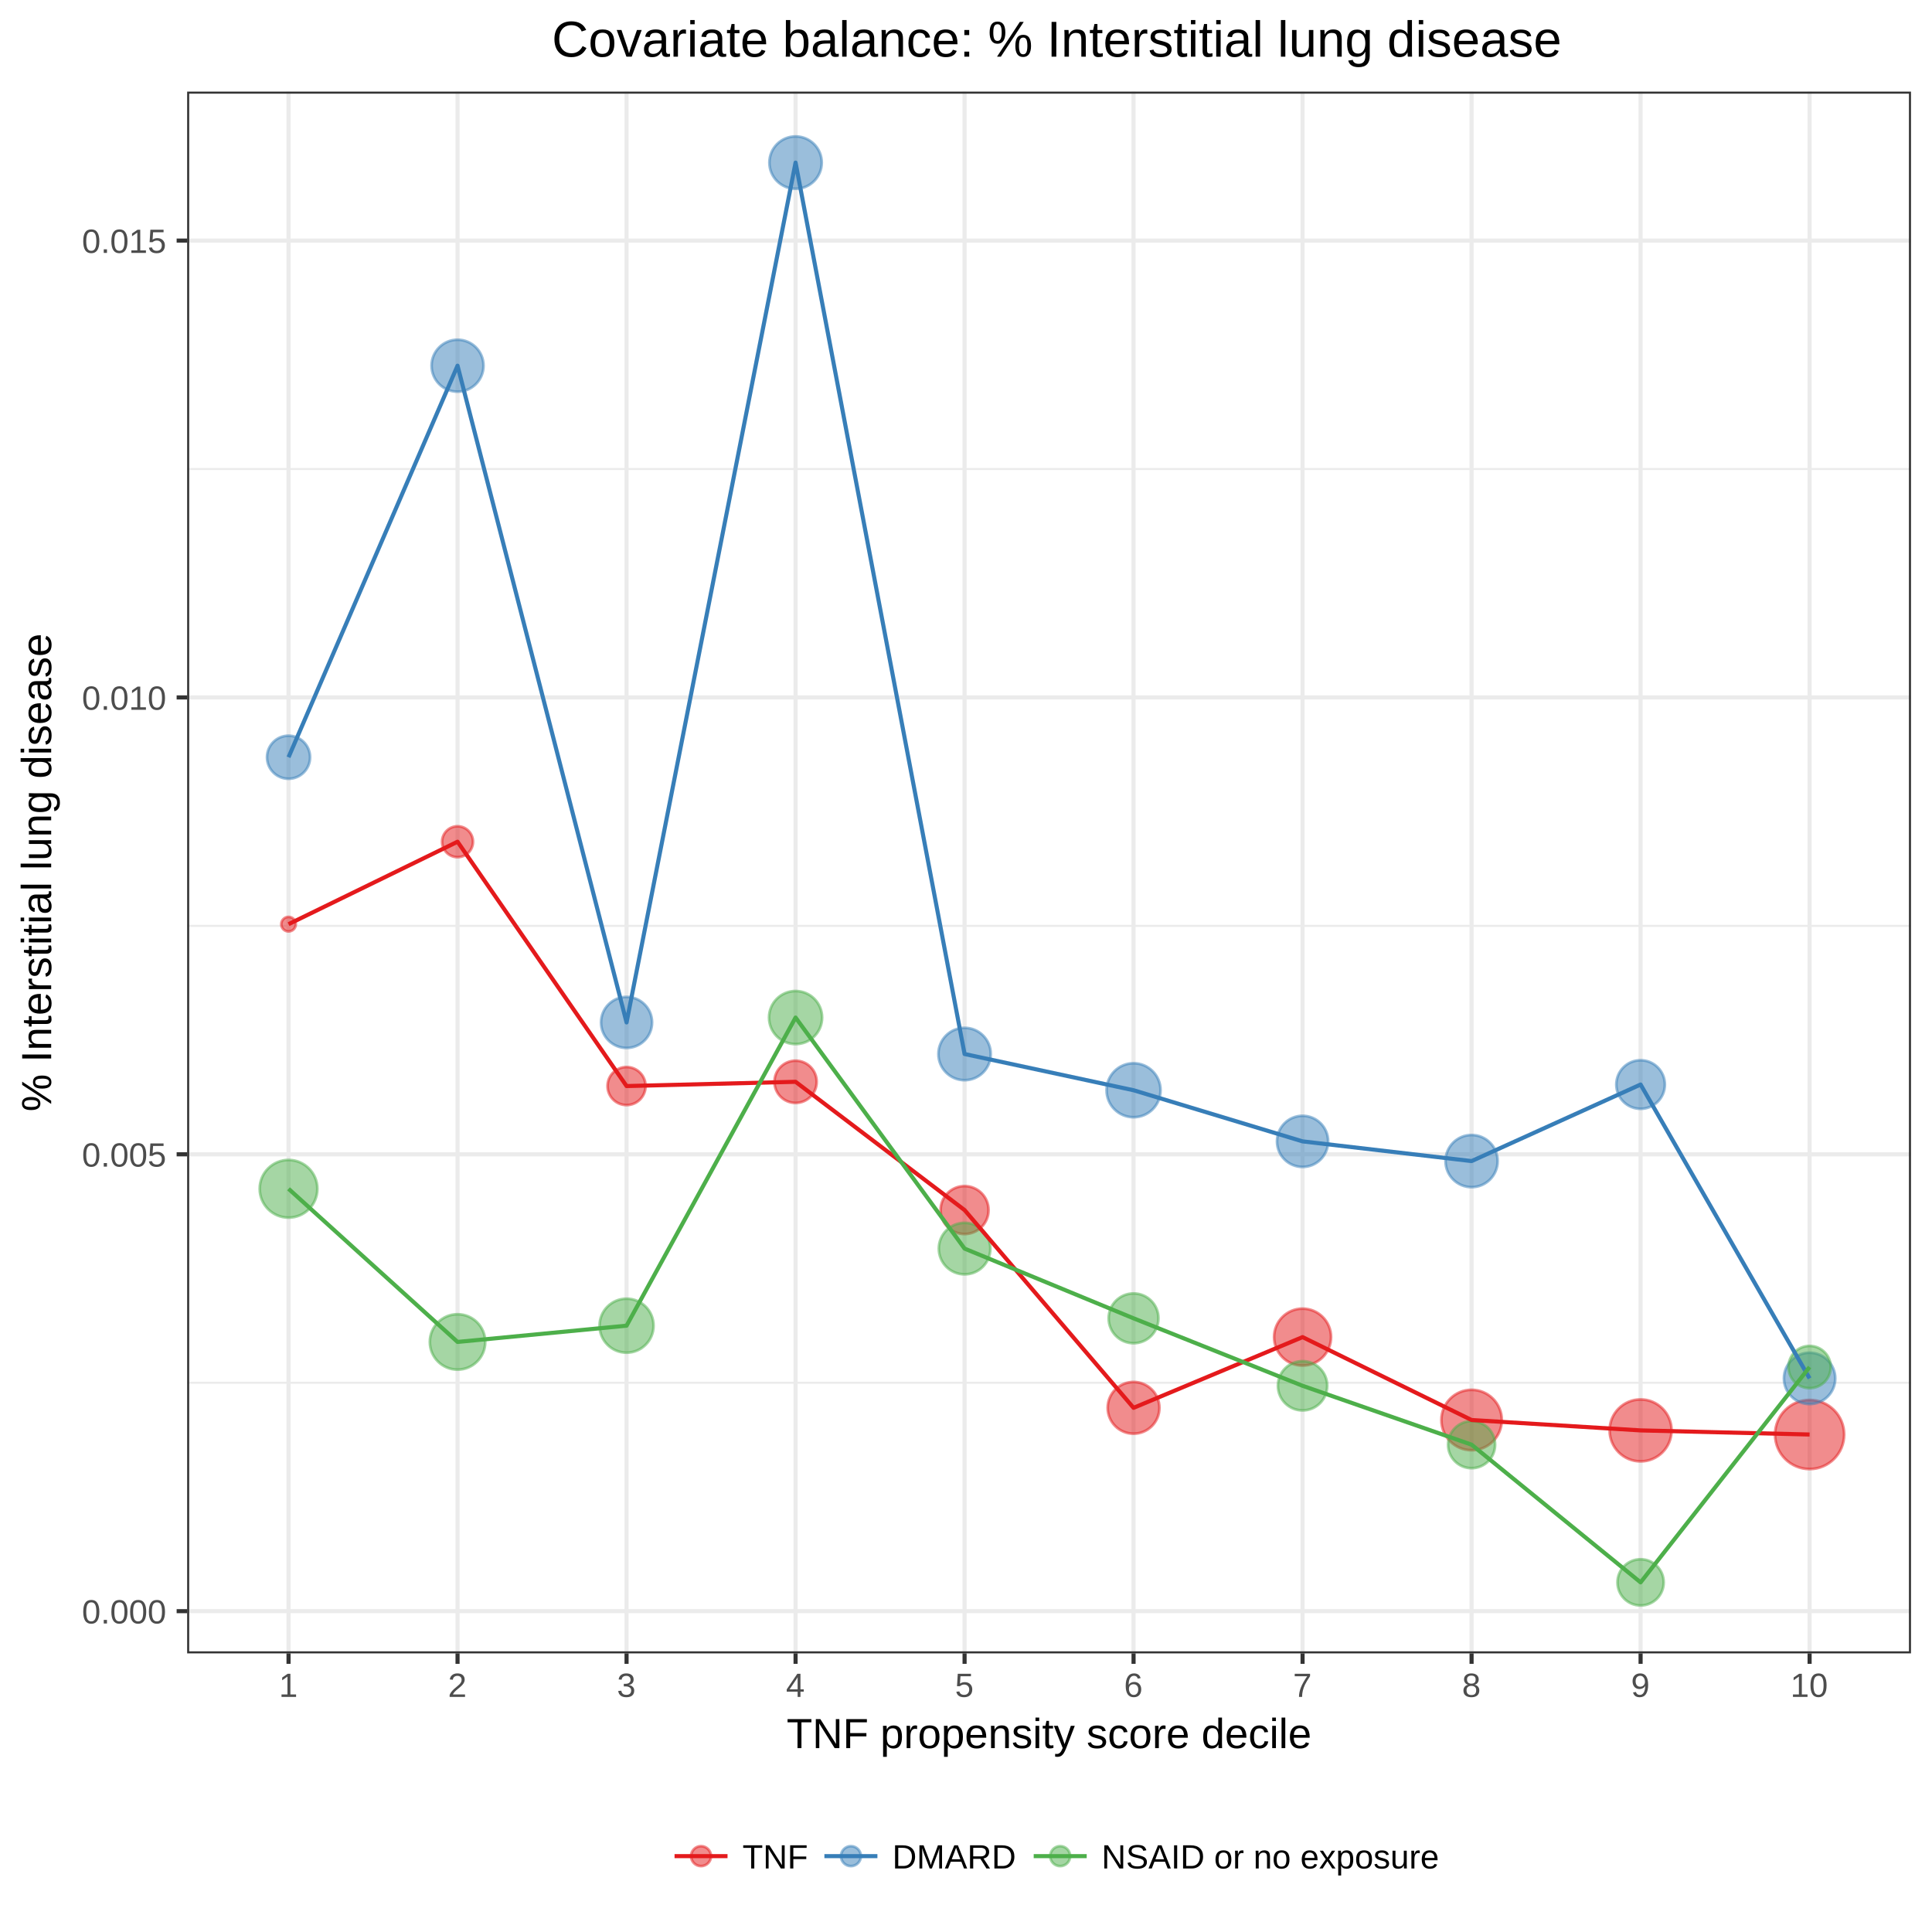
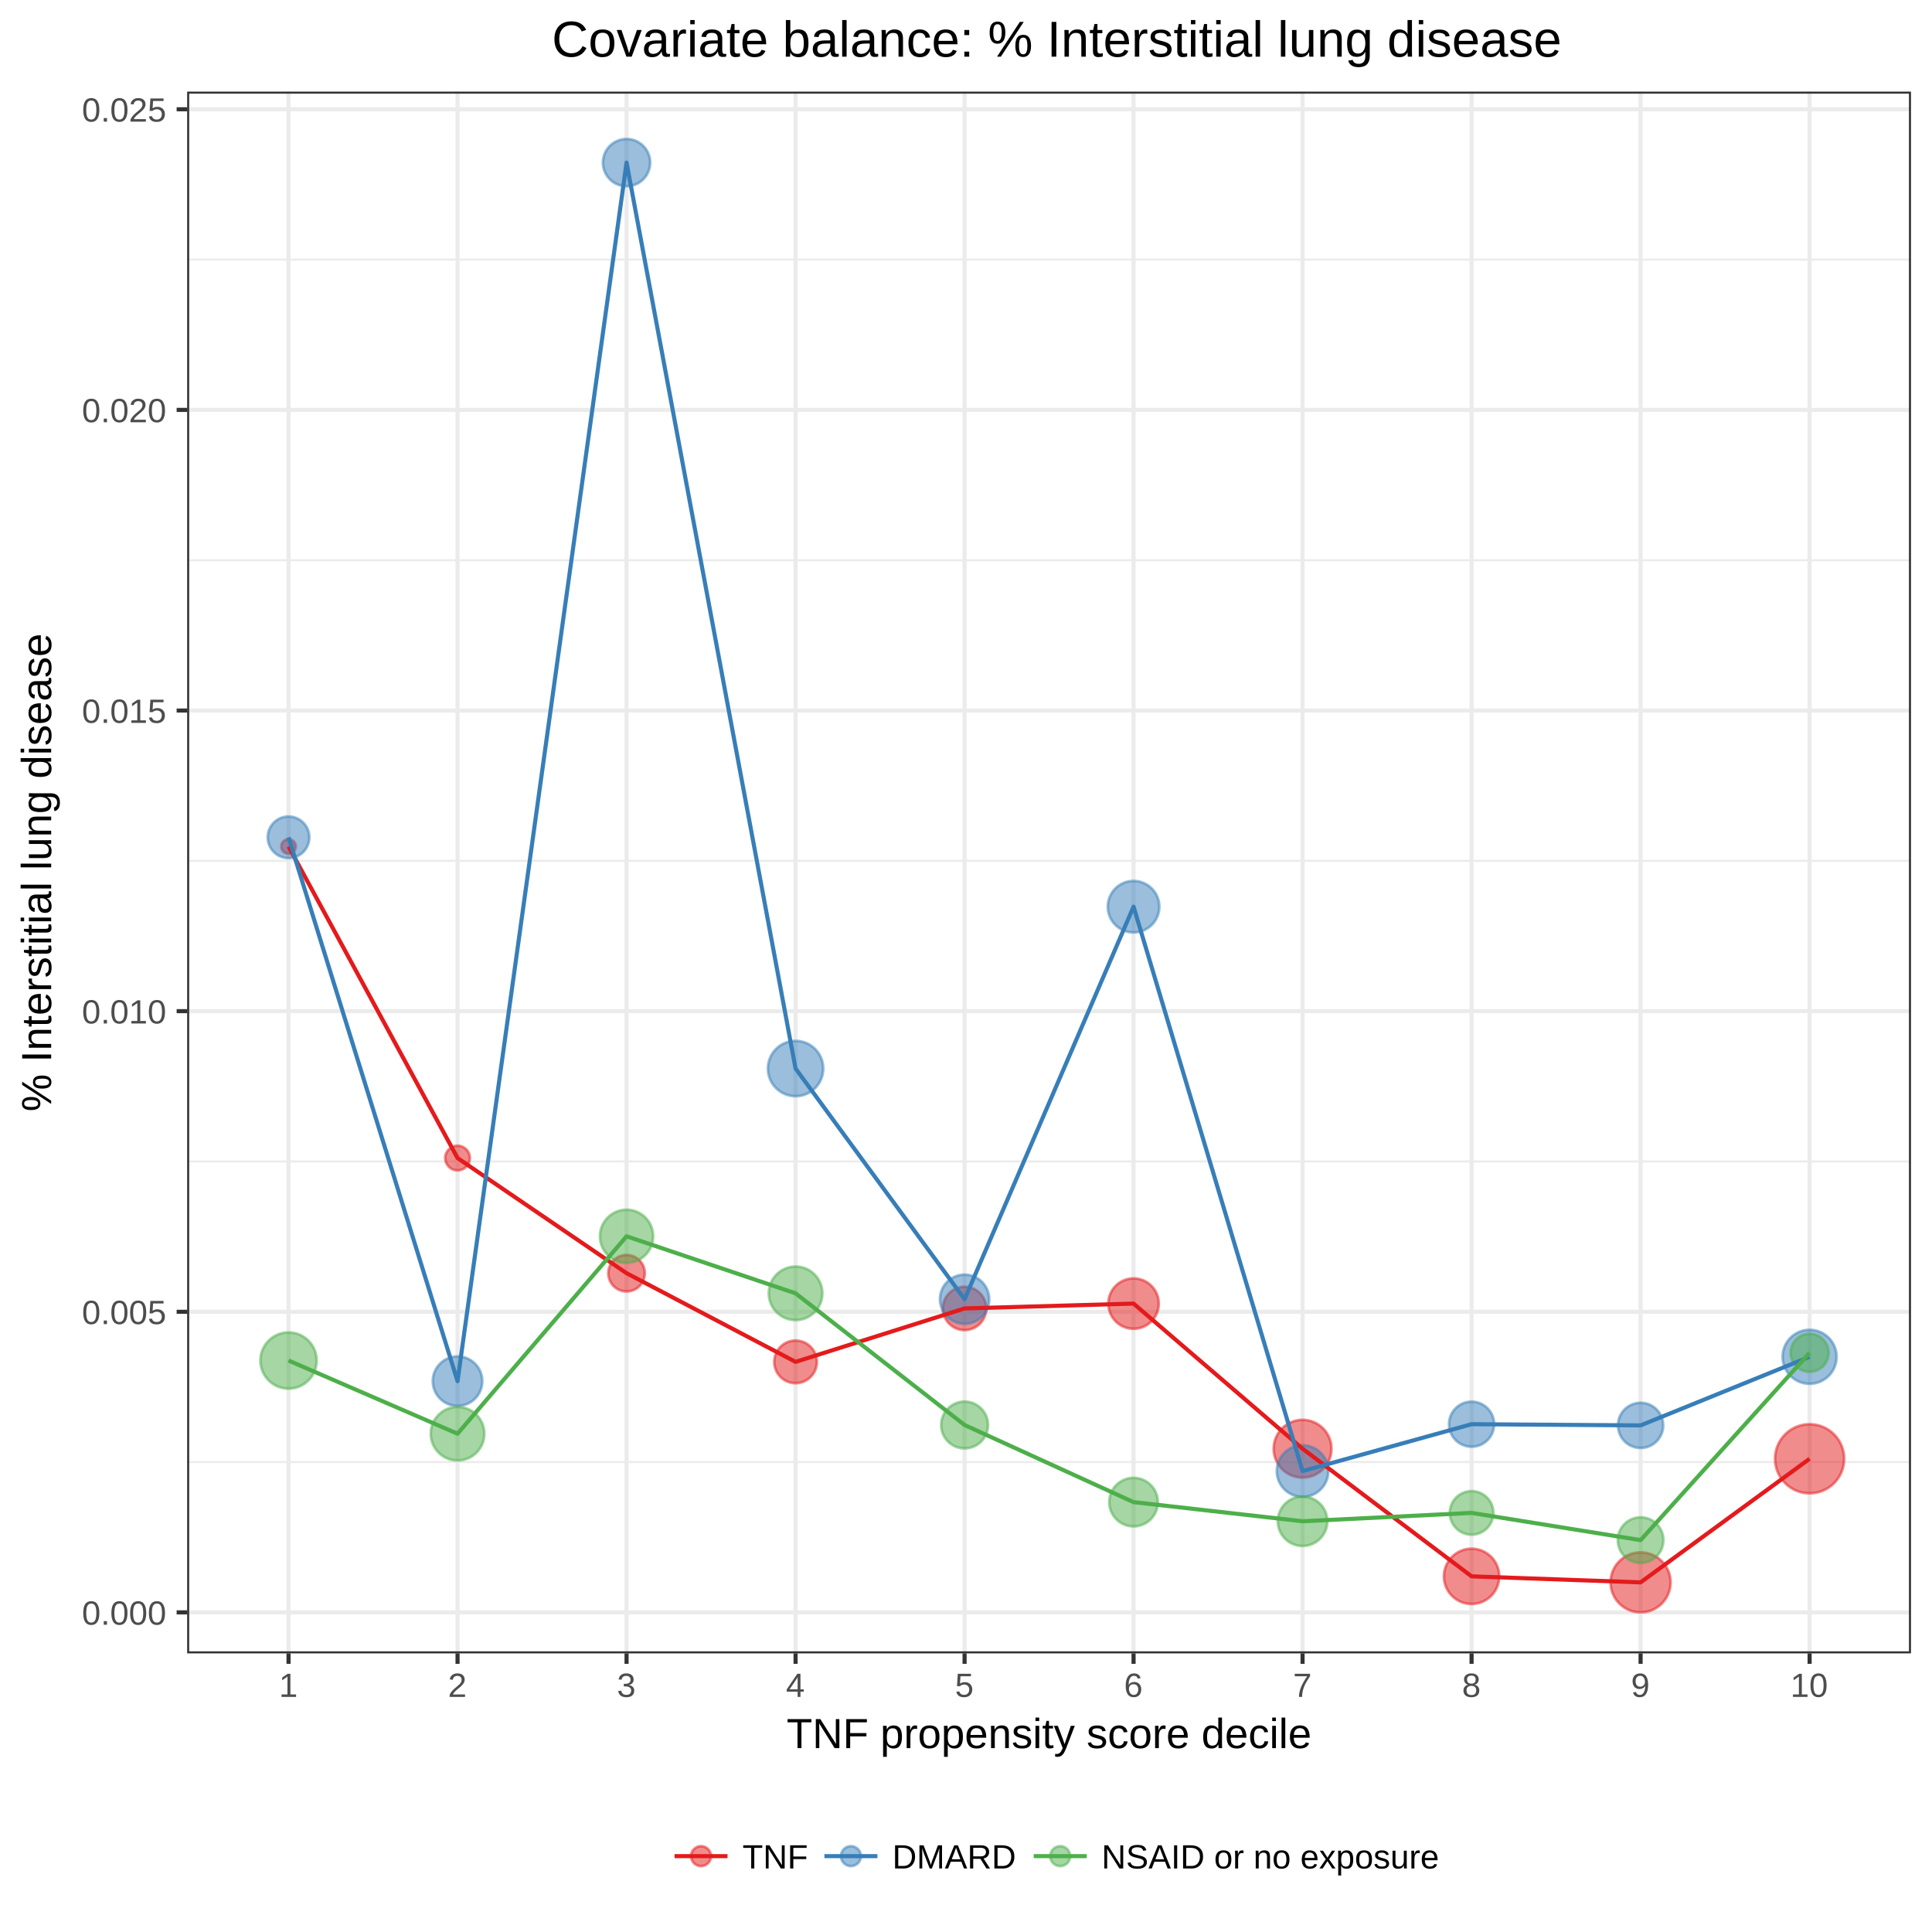
<svg xmlns="http://www.w3.org/2000/svg" viewBox="0 0 504.00 504.00">
  <defs>
    <style type="text/css">
    line, polyline, path, rect, circle {
      fill: none;
      stroke: #000000;
      stroke-linecap: round;
      stroke-linejoin: round;
      stroke-miterlimit: 10.00;
    }
  </style>
  </defs>
  <rect width="100%" height="100%" style="stroke: none; fill: #FFFFFF;" />
  <rect x="0.00" y="-0.00" width="504.00" height="504.00" style="stroke-width: 1.07; stroke: #FFFFFF; fill: #FFFFFF;" />
  <defs>
    <clipPath id="cpNDguODE4Nnw0OTguNTIxfDQzMS4zMDl8MjMuODk4NQ==">
      <rect x="48.82" y="23.90" width="449.70" height="407.41" />
    </clipPath>
  </defs>
  <rect x="48.82" y="23.90" width="449.70" height="407.41" style="stroke-width: 1.07; stroke: none; fill: #FFFFFF;" clip-path="url(#cpNDguODE4Nnw0OTguNTIxfDQzMS4zMDl8MjMuODk4NQ==)" />
-   <polyline points="48.82,360.71 498.52,360.71 " style="stroke-width: 0.53; stroke: #EBEBEB; stroke-linecap: butt;" clip-path="url(#cpNDguODE4Nnw0OTguNTIxfDQzMS4zMDl8MjMuODk4NQ==)" />
-   <polyline points="48.82,241.53 498.52,241.53 " style="stroke-width: 0.53; stroke: #EBEBEB; stroke-linecap: butt;" clip-path="url(#cpNDguODE4Nnw0OTguNTIxfDQzMS4zMDl8MjMuODk4NQ==)" />
-   <polyline points="48.82,122.35 498.52,122.35 " style="stroke-width: 0.53; stroke: #EBEBEB; stroke-linecap: butt;" clip-path="url(#cpNDguODE4Nnw0OTguNTIxfDQzMS4zMDl8MjMuODk4NQ==)" />
-   <polyline points="48.82,420.30 498.52,420.30 " style="stroke-width: 1.07; stroke: #EBEBEB; stroke-linecap: butt;" clip-path="url(#cpNDguODE4Nnw0OTguNTIxfDQzMS4zMDl8MjMuODk4NQ==)" />
-   <polyline points="48.82,301.12 498.52,301.12 " style="stroke-width: 1.07; stroke: #EBEBEB; stroke-linecap: butt;" clip-path="url(#cpNDguODE4Nnw0OTguNTIxfDQzMS4zMDl8MjMuODk4NQ==)" />
-   <polyline points="48.82,181.94 498.52,181.94 " style="stroke-width: 1.07; stroke: #EBEBEB; stroke-linecap: butt;" clip-path="url(#cpNDguODE4Nnw0OTguNTIxfDQzMS4zMDl8MjMuODk4NQ==)" />
-   <polyline points="48.82,62.76 498.52,62.76 " style="stroke-width: 1.07; stroke: #EBEBEB; stroke-linecap: butt;" clip-path="url(#cpNDguODE4Nnw0OTguNTIxfDQzMS4zMDl8MjMuODk4NQ==)" />
+   <polyline points="48.82,381.41 498.52,381.41 " style="stroke-width: 0.53; stroke: #EBEBEB; stroke-linecap: butt;" clip-path="url(#cpNDguODE4Nnw0OTguNTIxfDQzMS4zMDl8MjMuODk4NQ==)" />
+   <polyline points="48.82,302.99 498.52,302.99 " style="stroke-width: 0.53; stroke: #EBEBEB; stroke-linecap: butt;" clip-path="url(#cpNDguODE4Nnw0OTguNTIxfDQzMS4zMDl8MjMuODk4NQ==)" />
+   <polyline points="48.82,224.57 498.52,224.57 " style="stroke-width: 0.53; stroke: #EBEBEB; stroke-linecap: butt;" clip-path="url(#cpNDguODE4Nnw0OTguNTIxfDQzMS4zMDl8MjMuODk4NQ==)" />
+   <polyline points="48.82,146.15 498.52,146.15 " style="stroke-width: 0.53; stroke: #EBEBEB; stroke-linecap: butt;" clip-path="url(#cpNDguODE4Nnw0OTguNTIxfDQzMS4zMDl8MjMuODk4NQ==)" />
+   <polyline points="48.82,67.72 498.52,67.72 " style="stroke-width: 0.53; stroke: #EBEBEB; stroke-linecap: butt;" clip-path="url(#cpNDguODE4Nnw0OTguNTIxfDQzMS4zMDl8MjMuODk4NQ==)" />
+   <polyline points="48.82,420.62 498.52,420.62 " style="stroke-width: 1.07; stroke: #EBEBEB; stroke-linecap: butt;" clip-path="url(#cpNDguODE4Nnw0OTguNTIxfDQzMS4zMDl8MjMuODk4NQ==)" />
+   <polyline points="48.82,342.20 498.52,342.20 " style="stroke-width: 1.07; stroke: #EBEBEB; stroke-linecap: butt;" clip-path="url(#cpNDguODE4Nnw0OTguNTIxfDQzMS4zMDl8MjMuODk4NQ==)" />
+   <polyline points="48.82,263.78 498.52,263.78 " style="stroke-width: 1.07; stroke: #EBEBEB; stroke-linecap: butt;" clip-path="url(#cpNDguODE4Nnw0OTguNTIxfDQzMS4zMDl8MjMuODk4NQ==)" />
+   <polyline points="48.82,185.36 498.52,185.36 " style="stroke-width: 1.07; stroke: #EBEBEB; stroke-linecap: butt;" clip-path="url(#cpNDguODE4Nnw0OTguNTIxfDQzMS4zMDl8MjMuODk4NQ==)" />
+   <polyline points="48.82,106.93 498.52,106.93 " style="stroke-width: 1.07; stroke: #EBEBEB; stroke-linecap: butt;" clip-path="url(#cpNDguODE4Nnw0OTguNTIxfDQzMS4zMDl8MjMuODk4NQ==)" />
+   <polyline points="48.82,28.51 498.52,28.51 " style="stroke-width: 1.07; stroke: #EBEBEB; stroke-linecap: butt;" clip-path="url(#cpNDguODE4Nnw0OTguNTIxfDQzMS4zMDl8MjMuODk4NQ==)" />
  <polyline points="75.27,431.31 75.27,23.90 " style="stroke-width: 1.07; stroke: #EBEBEB; stroke-linecap: butt;" clip-path="url(#cpNDguODE4Nnw0OTguNTIxfDQzMS4zMDl8MjMuODk4NQ==)" />
  <polyline points="119.36,431.31 119.36,23.90 " style="stroke-width: 1.07; stroke: #EBEBEB; stroke-linecap: butt;" clip-path="url(#cpNDguODE4Nnw0OTguNTIxfDQzMS4zMDl8MjMuODk4NQ==)" />
  <polyline points="163.45,431.31 163.45,23.90 " style="stroke-width: 1.07; stroke: #EBEBEB; stroke-linecap: butt;" clip-path="url(#cpNDguODE4Nnw0OTguNTIxfDQzMS4zMDl8MjMuODk4NQ==)" />
  <polyline points="207.54,431.31 207.54,23.90 " style="stroke-width: 1.07; stroke: #EBEBEB; stroke-linecap: butt;" clip-path="url(#cpNDguODE4Nnw0OTguNTIxfDQzMS4zMDl8MjMuODk4NQ==)" />
  <polyline points="251.63,431.31 251.63,23.90 " style="stroke-width: 1.07; stroke: #EBEBEB; stroke-linecap: butt;" clip-path="url(#cpNDguODE4Nnw0OTguNTIxfDQzMS4zMDl8MjMuODk4NQ==)" />
  <polyline points="295.71,431.31 295.71,23.90 " style="stroke-width: 1.07; stroke: #EBEBEB; stroke-linecap: butt;" clip-path="url(#cpNDguODE4Nnw0OTguNTIxfDQzMS4zMDl8MjMuODk4NQ==)" />
  <polyline points="339.80,431.31 339.80,23.90 " style="stroke-width: 1.07; stroke: #EBEBEB; stroke-linecap: butt;" clip-path="url(#cpNDguODE4Nnw0OTguNTIxfDQzMS4zMDl8MjMuODk4NQ==)" />
  <polyline points="383.89,431.31 383.89,23.90 " style="stroke-width: 1.07; stroke: #EBEBEB; stroke-linecap: butt;" clip-path="url(#cpNDguODE4Nnw0OTguNTIxfDQzMS4zMDl8MjMuODk4NQ==)" />
  <polyline points="427.98,431.31 427.98,23.90 " style="stroke-width: 1.07; stroke: #EBEBEB; stroke-linecap: butt;" clip-path="url(#cpNDguODE4Nnw0OTguNTIxfDQzMS4zMDl8MjMuODk4NQ==)" />
  <polyline points="472.07,431.31 472.07,23.90 " style="stroke-width: 1.07; stroke: #EBEBEB; stroke-linecap: butt;" clip-path="url(#cpNDguODE4Nnw0OTguNTIxfDQzMS4zMDl8MjMuODk4NQ==)" />
-   <circle cx="75.27" cy="241.09" r="1.42pt" style="stroke-width: 0.71; stroke: #E41A1C; stroke-opacity: 0.50; fill: #E41A1C; fill-opacity: 0.50;" clip-path="url(#cpNDguODE4Nnw0OTguNTIxfDQzMS4zMDl8MjMuODk4NQ==)" />
-   <circle cx="119.36" cy="219.58" r="3.02pt" style="stroke-width: 0.71; stroke: #E41A1C; stroke-opacity: 0.50; fill: #E41A1C; fill-opacity: 0.50;" clip-path="url(#cpNDguODE4Nnw0OTguNTIxfDQzMS4zMDl8MjMuODk4NQ==)" />
-   <circle cx="163.45" cy="283.32" r="3.72pt" style="stroke-width: 0.71; stroke: #E41A1C; stroke-opacity: 0.50; fill: #E41A1C; fill-opacity: 0.50;" clip-path="url(#cpNDguODE4Nnw0OTguNTIxfDQzMS4zMDl8MjMuODk4NQ==)" />
-   <circle cx="207.54" cy="282.21" r="4.13pt" style="stroke-width: 0.71; stroke: #E41A1C; stroke-opacity: 0.50; fill: #E41A1C; fill-opacity: 0.50;" clip-path="url(#cpNDguODE4Nnw0OTguNTIxfDQzMS4zMDl8MjMuODk4NQ==)" />
-   <circle cx="251.63" cy="315.67" r="4.69pt" style="stroke-width: 0.71; stroke: #E41A1C; stroke-opacity: 0.50; fill: #E41A1C; fill-opacity: 0.50;" clip-path="url(#cpNDguODE4Nnw0OTguNTIxfDQzMS4zMDl8MjMuODk4NQ==)" />
-   <circle cx="295.71" cy="367.26" r="5.06pt" style="stroke-width: 0.71; stroke: #E41A1C; stroke-opacity: 0.50; fill: #E41A1C; fill-opacity: 0.50;" clip-path="url(#cpNDguODE4Nnw0OTguNTIxfDQzMS4zMDl8MjMuODk4NQ==)" />
-   <circle cx="339.80" cy="348.81" r="5.57pt" style="stroke-width: 0.71; stroke: #E41A1C; stroke-opacity: 0.50; fill: #E41A1C; fill-opacity: 0.50;" clip-path="url(#cpNDguODE4Nnw0OTguNTIxfDQzMS4zMDl8MjMuODk4NQ==)" />
-   <circle cx="383.89" cy="370.44" r="5.91pt" style="stroke-width: 0.71; stroke: #E41A1C; stroke-opacity: 0.50; fill: #E41A1C; fill-opacity: 0.50;" clip-path="url(#cpNDguODE4Nnw0OTguNTIxfDQzMS4zMDl8MjMuODk4NQ==)" />
-   <circle cx="427.98" cy="373.15" r="6.06pt" style="stroke-width: 0.71; stroke: #E41A1C; stroke-opacity: 0.50; fill: #E41A1C; fill-opacity: 0.50;" clip-path="url(#cpNDguODE4Nnw0OTguNTIxfDQzMS4zMDl8MjMuODk4NQ==)" />
-   <circle cx="472.07" cy="374.22" r="6.76pt" style="stroke-width: 0.71; stroke: #E41A1C; stroke-opacity: 0.50; fill: #E41A1C; fill-opacity: 0.50;" clip-path="url(#cpNDguODE4Nnw0OTguNTIxfDQzMS4zMDl8MjMuODk4NQ==)" />
-   <circle cx="75.27" cy="197.54" r="4.21pt" style="stroke-width: 0.71; stroke: #377EB8; stroke-opacity: 0.50; fill: #377EB8; fill-opacity: 0.50;" clip-path="url(#cpNDguODE4Nnw0OTguNTIxfDQzMS4zMDl8MjMuODk4NQ==)" />
-   <circle cx="119.36" cy="95.40" r="5.08pt" style="stroke-width: 0.71; stroke: #377EB8; stroke-opacity: 0.50; fill: #377EB8; fill-opacity: 0.50;" clip-path="url(#cpNDguODE4Nnw0OTguNTIxfDQzMS4zMDl8MjMuODk4NQ==)" />
-   <circle cx="163.45" cy="266.72" r="4.99pt" style="stroke-width: 0.71; stroke: #377EB8; stroke-opacity: 0.50; fill: #377EB8; fill-opacity: 0.50;" clip-path="url(#cpNDguODE4Nnw0OTguNTIxfDQzMS4zMDl8MjMuODk4NQ==)" />
-   <circle cx="207.54" cy="42.42" r="5.12pt" style="stroke-width: 0.71; stroke: #377EB8; stroke-opacity: 0.50; fill: #377EB8; fill-opacity: 0.50;" clip-path="url(#cpNDguODE4Nnw0OTguNTIxfDQzMS4zMDl8MjMuODk4NQ==)" />
-   <circle cx="251.63" cy="274.96" r="5.12pt" style="stroke-width: 0.71; stroke: #377EB8; stroke-opacity: 0.50; fill: #377EB8; fill-opacity: 0.50;" clip-path="url(#cpNDguODE4Nnw0OTguNTIxfDQzMS4zMDl8MjMuODk4NQ==)" />
-   <circle cx="295.71" cy="284.41" r="5.28pt" style="stroke-width: 0.71; stroke: #377EB8; stroke-opacity: 0.50; fill: #377EB8; fill-opacity: 0.50;" clip-path="url(#cpNDguODE4Nnw0OTguNTIxfDQzMS4zMDl8MjMuODk4NQ==)" />
-   <circle cx="339.80" cy="297.75" r="5.00pt" style="stroke-width: 0.71; stroke: #377EB8; stroke-opacity: 0.50; fill: #377EB8; fill-opacity: 0.50;" clip-path="url(#cpNDguODE4Nnw0OTguNTIxfDQzMS4zMDl8MjMuODk4NQ==)" />
-   <circle cx="383.89" cy="302.89" r="5.10pt" style="stroke-width: 0.71; stroke: #377EB8; stroke-opacity: 0.50; fill: #377EB8; fill-opacity: 0.50;" clip-path="url(#cpNDguODE4Nnw0OTguNTIxfDQzMS4zMDl8MjMuODk4NQ==)" />
-   <circle cx="427.98" cy="282.92" r="4.75pt" style="stroke-width: 0.71; stroke: #377EB8; stroke-opacity: 0.50; fill: #377EB8; fill-opacity: 0.50;" clip-path="url(#cpNDguODE4Nnw0OTguNTIxfDQzMS4zMDl8MjMuODk4NQ==)" />
-   <circle cx="472.07" cy="359.58" r="5.02pt" style="stroke-width: 0.71; stroke: #377EB8; stroke-opacity: 0.50; fill: #377EB8; fill-opacity: 0.50;" clip-path="url(#cpNDguODE4Nnw0OTguNTIxfDQzMS4zMDl8MjMuODk4NQ==)" />
-   <circle cx="75.27" cy="310.12" r="5.64pt" style="stroke-width: 0.71; stroke: #4DAF4A; stroke-opacity: 0.50; fill: #4DAF4A; fill-opacity: 0.50;" clip-path="url(#cpNDguODE4Nnw0OTguNTIxfDQzMS4zMDl8MjMuODk4NQ==)" />
-   <circle cx="119.36" cy="350.07" r="5.42pt" style="stroke-width: 0.71; stroke: #4DAF4A; stroke-opacity: 0.50; fill: #4DAF4A; fill-opacity: 0.50;" clip-path="url(#cpNDguODE4Nnw0OTguNTIxfDQzMS4zMDl8MjMuODk4NQ==)" />
-   <circle cx="163.45" cy="345.83" r="5.28pt" style="stroke-width: 0.71; stroke: #4DAF4A; stroke-opacity: 0.50; fill: #4DAF4A; fill-opacity: 0.50;" clip-path="url(#cpNDguODE4Nnw0OTguNTIxfDQzMS4zMDl8MjMuODk4NQ==)" />
-   <circle cx="207.54" cy="265.45" r="5.19pt" style="stroke-width: 0.71; stroke: #4DAF4A; stroke-opacity: 0.50; fill: #4DAF4A; fill-opacity: 0.50;" clip-path="url(#cpNDguODE4Nnw0OTguNTIxfDQzMS4zMDl8MjMuODk4NQ==)" />
-   <circle cx="251.63" cy="325.72" r="5.04pt" style="stroke-width: 0.71; stroke: #4DAF4A; stroke-opacity: 0.50; fill: #4DAF4A; fill-opacity: 0.50;" clip-path="url(#cpNDguODE4Nnw0OTguNTIxfDQzMS4zMDl8MjMuODk4NQ==)" />
-   <circle cx="295.71" cy="343.91" r="4.87pt" style="stroke-width: 0.71; stroke: #4DAF4A; stroke-opacity: 0.50; fill: #4DAF4A; fill-opacity: 0.50;" clip-path="url(#cpNDguODE4Nnw0OTguNTIxfDQzMS4zMDl8MjMuODk4NQ==)" />
-   <circle cx="339.80" cy="361.51" r="4.82pt" style="stroke-width: 0.71; stroke: #4DAF4A; stroke-opacity: 0.50; fill: #4DAF4A; fill-opacity: 0.50;" clip-path="url(#cpNDguODE4Nnw0OTguNTIxfDQzMS4zMDl8MjMuODk4NQ==)" />
-   <circle cx="383.89" cy="376.87" r="4.60pt" style="stroke-width: 0.71; stroke: #4DAF4A; stroke-opacity: 0.50; fill: #4DAF4A; fill-opacity: 0.50;" clip-path="url(#cpNDguODE4Nnw0OTguNTIxfDQzMS4zMDl8MjMuODk4NQ==)" />
-   <circle cx="427.98" cy="412.79" r="4.52pt" style="stroke-width: 0.71; stroke: #4DAF4A; stroke-opacity: 0.50; fill: #4DAF4A; fill-opacity: 0.50;" clip-path="url(#cpNDguODE4Nnw0OTguNTIxfDQzMS4zMDl8MjMuODk4NQ==)" />
-   <circle cx="472.07" cy="356.62" r="4.13pt" style="stroke-width: 0.71; stroke: #4DAF4A; stroke-opacity: 0.50; fill: #4DAF4A; fill-opacity: 0.50;" clip-path="url(#cpNDguODE4Nnw0OTguNTIxfDQzMS4zMDl8MjMuODk4NQ==)" />
-   <polyline points="75.27,241.09 119.36,219.58 163.45,283.32 207.54,282.21 251.63,315.67 295.71,367.26 339.80,348.81 383.89,370.44 427.98,373.15 472.07,374.22 " style="stroke-width: 1.07; stroke: #E41A1C; stroke-linecap: butt;" clip-path="url(#cpNDguODE4Nnw0OTguNTIxfDQzMS4zMDl8MjMuODk4NQ==)" />
-   <polyline points="75.27,197.54 119.36,95.40 163.45,266.72 207.54,42.42 251.63,274.96 295.71,284.41 339.80,297.75 383.89,302.89 427.98,282.92 472.07,359.58 " style="stroke-width: 1.07; stroke: #377EB8; stroke-linecap: butt;" clip-path="url(#cpNDguODE4Nnw0OTguNTIxfDQzMS4zMDl8MjMuODk4NQ==)" />
-   <polyline points="75.27,310.12 119.36,350.07 163.45,345.83 207.54,265.45 251.63,325.72 295.71,343.91 339.80,361.51 383.89,376.87 427.98,412.79 472.07,356.62 " style="stroke-width: 1.07; stroke: #4DAF4A; stroke-linecap: butt;" clip-path="url(#cpNDguODE4Nnw0OTguNTIxfDQzMS4zMDl8MjMuODk4NQ==)" />
+   <circle cx="75.27" cy="220.82" r="1.42pt" style="stroke-width: 0.71; stroke: #E41A1C; stroke-opacity: 0.50; fill: #E41A1C; fill-opacity: 0.50;" clip-path="url(#cpNDguODE4Nnw0OTguNTIxfDQzMS4zMDl8MjMuODk4NQ==)" />
+   <circle cx="119.36" cy="302.10" r="2.41pt" style="stroke-width: 0.71; stroke: #E41A1C; stroke-opacity: 0.50; fill: #E41A1C; fill-opacity: 0.50;" clip-path="url(#cpNDguODE4Nnw0OTguNTIxfDQzMS4zMDl8MjMuODk4NQ==)" />
+   <circle cx="163.45" cy="332.14" r="3.57pt" style="stroke-width: 0.71; stroke: #E41A1C; stroke-opacity: 0.50; fill: #E41A1C; fill-opacity: 0.50;" clip-path="url(#cpNDguODE4Nnw0OTguNTIxfDQzMS4zMDl8MjMuODk4NQ==)" />
+   <circle cx="207.54" cy="355.27" r="4.17pt" style="stroke-width: 0.71; stroke: #E41A1C; stroke-opacity: 0.50; fill: #E41A1C; fill-opacity: 0.50;" clip-path="url(#cpNDguODE4Nnw0OTguNTIxfDQzMS4zMDl8MjMuODk4NQ==)" />
+   <circle cx="251.63" cy="341.33" r="4.24pt" style="stroke-width: 0.71; stroke: #E41A1C; stroke-opacity: 0.50; fill: #E41A1C; fill-opacity: 0.50;" clip-path="url(#cpNDguODE4Nnw0OTguNTIxfDQzMS4zMDl8MjMuODk4NQ==)" />
+   <circle cx="295.71" cy="340.07" r="4.93pt" style="stroke-width: 0.71; stroke: #E41A1C; stroke-opacity: 0.50; fill: #E41A1C; fill-opacity: 0.50;" clip-path="url(#cpNDguODE4Nnw0OTguNTIxfDQzMS4zMDl8MjMuODk4NQ==)" />
+   <circle cx="339.80" cy="377.93" r="5.65pt" style="stroke-width: 0.71; stroke: #E41A1C; stroke-opacity: 0.50; fill: #E41A1C; fill-opacity: 0.50;" clip-path="url(#cpNDguODE4Nnw0OTguNTIxfDQzMS4zMDl8MjMuODk4NQ==)" />
+   <circle cx="383.89" cy="411.22" r="5.41pt" style="stroke-width: 0.71; stroke: #E41A1C; stroke-opacity: 0.50; fill: #E41A1C; fill-opacity: 0.50;" clip-path="url(#cpNDguODE4Nnw0OTguNTIxfDQzMS4zMDl8MjMuODk4NQ==)" />
+   <circle cx="427.98" cy="412.79" r="5.87pt" style="stroke-width: 0.71; stroke: #E41A1C; stroke-opacity: 0.50; fill: #E41A1C; fill-opacity: 0.50;" clip-path="url(#cpNDguODE4Nnw0OTguNTIxfDQzMS4zMDl8MjMuODk4NQ==)" />
+   <circle cx="472.07" cy="380.55" r="6.76pt" style="stroke-width: 0.71; stroke: #E41A1C; stroke-opacity: 0.50; fill: #E41A1C; fill-opacity: 0.50;" clip-path="url(#cpNDguODE4Nnw0OTguNTIxfDQzMS4zMDl8MjMuODk4NQ==)" />
+   <circle cx="75.27" cy="218.43" r="4.07pt" style="stroke-width: 0.71; stroke: #377EB8; stroke-opacity: 0.50; fill: #377EB8; fill-opacity: 0.50;" clip-path="url(#cpNDguODE4Nnw0OTguNTIxfDQzMS4zMDl8MjMuODk4NQ==)" />
+   <circle cx="119.36" cy="360.30" r="4.84pt" style="stroke-width: 0.71; stroke: #377EB8; stroke-opacity: 0.50; fill: #377EB8; fill-opacity: 0.50;" clip-path="url(#cpNDguODE4Nnw0OTguNTIxfDQzMS4zMDl8MjMuODk4NQ==)" />
+   <circle cx="163.45" cy="42.42" r="4.62pt" style="stroke-width: 0.71; stroke: #377EB8; stroke-opacity: 0.50; fill: #377EB8; fill-opacity: 0.50;" clip-path="url(#cpNDguODE4Nnw0OTguNTIxfDQzMS4zMDl8MjMuODk4NQ==)" />
+   <circle cx="207.54" cy="278.75" r="5.41pt" style="stroke-width: 0.71; stroke: #377EB8; stroke-opacity: 0.50; fill: #377EB8; fill-opacity: 0.50;" clip-path="url(#cpNDguODE4Nnw0OTguNTIxfDQzMS4zMDl8MjMuODk4NQ==)" />
+   <circle cx="251.63" cy="338.93" r="4.81pt" style="stroke-width: 0.71; stroke: #377EB8; stroke-opacity: 0.50; fill: #377EB8; fill-opacity: 0.50;" clip-path="url(#cpNDguODE4Nnw0OTguNTIxfDQzMS4zMDl8MjMuODk4NQ==)" />
+   <circle cx="295.71" cy="236.53" r="5.04pt" style="stroke-width: 0.71; stroke: #377EB8; stroke-opacity: 0.50; fill: #377EB8; fill-opacity: 0.50;" clip-path="url(#cpNDguODE4Nnw0OTguNTIxfDQzMS4zMDl8MjMuODk4NQ==)" />
+   <circle cx="339.80" cy="383.76" r="5.04pt" style="stroke-width: 0.71; stroke: #377EB8; stroke-opacity: 0.50; fill: #377EB8; fill-opacity: 0.50;" clip-path="url(#cpNDguODE4Nnw0OTguNTIxfDQzMS4zMDl8MjMuODk4NQ==)" />
+   <circle cx="383.89" cy="371.53" r="4.41pt" style="stroke-width: 0.71; stroke: #377EB8; stroke-opacity: 0.50; fill: #377EB8; fill-opacity: 0.50;" clip-path="url(#cpNDguODE4Nnw0OTguNTIxfDQzMS4zMDl8MjMuODk4NQ==)" />
+   <circle cx="427.98" cy="371.84" r="4.42pt" style="stroke-width: 0.71; stroke: #377EB8; stroke-opacity: 0.50; fill: #377EB8; fill-opacity: 0.50;" clip-path="url(#cpNDguODE4Nnw0OTguNTIxfDQzMS4zMDl8MjMuODk4NQ==)" />
+   <circle cx="472.07" cy="353.95" r="5.28pt" style="stroke-width: 0.71; stroke: #377EB8; stroke-opacity: 0.50; fill: #377EB8; fill-opacity: 0.50;" clip-path="url(#cpNDguODE4Nnw0OTguNTIxfDQzMS4zMDl8MjMuODk4NQ==)" />
+   <circle cx="75.27" cy="354.92" r="5.50pt" style="stroke-width: 0.71; stroke: #4DAF4A; stroke-opacity: 0.50; fill: #4DAF4A; fill-opacity: 0.50;" clip-path="url(#cpNDguODE4Nnw0OTguNTIxfDQzMS4zMDl8MjMuODk4NQ==)" />
+   <circle cx="119.36" cy="374.01" r="5.24pt" style="stroke-width: 0.71; stroke: #4DAF4A; stroke-opacity: 0.50; fill: #4DAF4A; fill-opacity: 0.50;" clip-path="url(#cpNDguODE4Nnw0OTguNTIxfDQzMS4zMDl8MjMuODk4NQ==)" />
+   <circle cx="163.45" cy="322.51" r="5.20pt" style="stroke-width: 0.71; stroke: #4DAF4A; stroke-opacity: 0.50; fill: #4DAF4A; fill-opacity: 0.50;" clip-path="url(#cpNDguODE4Nnw0OTguNTIxfDQzMS4zMDl8MjMuODk4NQ==)" />
+   <circle cx="207.54" cy="337.39" r="5.24pt" style="stroke-width: 0.71; stroke: #4DAF4A; stroke-opacity: 0.50; fill: #4DAF4A; fill-opacity: 0.50;" clip-path="url(#cpNDguODE4Nnw0OTguNTIxfDQzMS4zMDl8MjMuODk4NQ==)" />
+   <circle cx="251.63" cy="371.74" r="4.58pt" style="stroke-width: 0.71; stroke: #4DAF4A; stroke-opacity: 0.50; fill: #4DAF4A; fill-opacity: 0.50;" clip-path="url(#cpNDguODE4Nnw0OTguNTIxfDQzMS4zMDl8MjMuODk4NQ==)" />
+   <circle cx="295.71" cy="391.86" r="4.75pt" style="stroke-width: 0.71; stroke: #4DAF4A; stroke-opacity: 0.50; fill: #4DAF4A; fill-opacity: 0.50;" clip-path="url(#cpNDguODE4Nnw0OTguNTIxfDQzMS4zMDl8MjMuODk4NQ==)" />
+   <circle cx="339.80" cy="396.85" r="4.84pt" style="stroke-width: 0.71; stroke: #4DAF4A; stroke-opacity: 0.50; fill: #4DAF4A; fill-opacity: 0.50;" clip-path="url(#cpNDguODE4Nnw0OTguNTIxfDQzMS4zMDl8MjMuODk4NQ==)" />
+   <circle cx="383.89" cy="394.67" r="4.26pt" style="stroke-width: 0.71; stroke: #4DAF4A; stroke-opacity: 0.50; fill: #4DAF4A; fill-opacity: 0.50;" clip-path="url(#cpNDguODE4Nnw0OTguNTIxfDQzMS4zMDl8MjMuODk4NQ==)" />
+   <circle cx="427.98" cy="401.77" r="4.46pt" style="stroke-width: 0.71; stroke: #4DAF4A; stroke-opacity: 0.50; fill: #4DAF4A; fill-opacity: 0.50;" clip-path="url(#cpNDguODE4Nnw0OTguNTIxfDQzMS4zMDl8MjMuODk4NQ==)" />
+   <circle cx="472.07" cy="352.90" r="3.72pt" style="stroke-width: 0.71; stroke: #4DAF4A; stroke-opacity: 0.50; fill: #4DAF4A; fill-opacity: 0.50;" clip-path="url(#cpNDguODE4Nnw0OTguNTIxfDQzMS4zMDl8MjMuODk4NQ==)" />
+   <polyline points="75.27,220.82 119.36,302.10 163.45,332.14 207.54,355.27 251.63,341.33 295.71,340.07 339.80,377.93 383.89,411.22 427.98,412.79 472.07,380.55 " style="stroke-width: 1.07; stroke: #E41A1C; stroke-linecap: butt;" clip-path="url(#cpNDguODE4Nnw0OTguNTIxfDQzMS4zMDl8MjMuODk4NQ==)" />
+   <polyline points="75.27,218.43 119.36,360.30 163.45,42.42 207.54,278.75 251.63,338.93 295.71,236.53 339.80,383.76 383.89,371.53 427.98,371.84 472.07,353.95 " style="stroke-width: 1.07; stroke: #377EB8; stroke-linecap: butt;" clip-path="url(#cpNDguODE4Nnw0OTguNTIxfDQzMS4zMDl8MjMuODk4NQ==)" />
+   <polyline points="75.27,354.92 119.36,374.01 163.45,322.51 207.54,337.39 251.63,371.74 295.71,391.86 339.80,396.85 383.89,394.67 427.98,401.77 472.07,352.90 " style="stroke-width: 1.07; stroke: #4DAF4A; stroke-linecap: butt;" clip-path="url(#cpNDguODE4Nnw0OTguNTIxfDQzMS4zMDl8MjMuODk4NQ==)" />
  <rect x="48.82" y="23.90" width="449.70" height="407.41" style="stroke-width: 1.07; stroke: #333333;" clip-path="url(#cpNDguODE4Nnw0OTguNTIxfDQzMS4zMDl8MjMuODk4NQ==)" />
  <defs>
    <clipPath id="cpMHw1MDR8NTA0fDA=">
      <rect x="0.00" y="0.00" width="504.00" height="504.00" />
    </clipPath>
  </defs>
  <g clip-path="url(#cpMHw1MDR8NTA0fDA=)">
-     <text x="21.37" y="423.52" style="font-size: 8.80px; fill: #4D4D4D; font-family: Arial;" textLength="22.52px" lengthAdjust="spacingAndGlyphs">0.000</text>
+     <text x="21.37" y="423.84" style="font-size: 8.80px; fill: #4D4D4D; font-family: Arial;" textLength="22.52px" lengthAdjust="spacingAndGlyphs">0.000</text>
  </g>
  <g clip-path="url(#cpMHw1MDR8NTA0fDA=)">
-     <text x="21.37" y="304.34" style="font-size: 8.80px; fill: #4D4D4D; font-family: Arial;" textLength="22.52px" lengthAdjust="spacingAndGlyphs">0.005</text>
+     <text x="21.37" y="345.42" style="font-size: 8.80px; fill: #4D4D4D; font-family: Arial;" textLength="22.52px" lengthAdjust="spacingAndGlyphs">0.005</text>
  </g>
  <g clip-path="url(#cpMHw1MDR8NTA0fDA=)">
-     <text x="21.37" y="185.16" style="font-size: 8.80px; fill: #4D4D4D; font-family: Arial;" textLength="22.52px" lengthAdjust="spacingAndGlyphs">0.010</text>
+     <text x="21.37" y="267.00" style="font-size: 8.80px; fill: #4D4D4D; font-family: Arial;" textLength="22.52px" lengthAdjust="spacingAndGlyphs">0.010</text>
  </g>
  <g clip-path="url(#cpMHw1MDR8NTA0fDA=)">
-     <text x="21.37" y="65.98" style="font-size: 8.80px; fill: #4D4D4D; font-family: Arial;" textLength="22.52px" lengthAdjust="spacingAndGlyphs">0.015</text>
+     <text x="21.37" y="188.58" style="font-size: 8.80px; fill: #4D4D4D; font-family: Arial;" textLength="22.52px" lengthAdjust="spacingAndGlyphs">0.015</text>
  </g>
-   <polyline points="46.08,420.30 48.82,420.30 " style="stroke-width: 1.07; stroke: #333333; stroke-linecap: butt;" clip-path="url(#cpMHw1MDR8NTA0fDA=)" />
-   <polyline points="46.08,301.12 48.82,301.12 " style="stroke-width: 1.07; stroke: #333333; stroke-linecap: butt;" clip-path="url(#cpMHw1MDR8NTA0fDA=)" />
-   <polyline points="46.08,181.94 48.82,181.94 " style="stroke-width: 1.07; stroke: #333333; stroke-linecap: butt;" clip-path="url(#cpMHw1MDR8NTA0fDA=)" />
-   <polyline points="46.08,62.76 48.82,62.76 " style="stroke-width: 1.07; stroke: #333333; stroke-linecap: butt;" clip-path="url(#cpMHw1MDR8NTA0fDA=)" />
+   <g clip-path="url(#cpMHw1MDR8NTA0fDA=)">
+     <text x="21.37" y="110.15" style="font-size: 8.80px; fill: #4D4D4D; font-family: Arial;" textLength="22.52px" lengthAdjust="spacingAndGlyphs">0.020</text>
+   </g>
+   <g clip-path="url(#cpMHw1MDR8NTA0fDA=)">
+     <text x="21.37" y="31.73" style="font-size: 8.80px; fill: #4D4D4D; font-family: Arial;" textLength="22.52px" lengthAdjust="spacingAndGlyphs">0.025</text>
+   </g>
+   <polyline points="46.08,420.62 48.82,420.62 " style="stroke-width: 1.07; stroke: #333333; stroke-linecap: butt;" clip-path="url(#cpMHw1MDR8NTA0fDA=)" />
+   <polyline points="46.08,342.20 48.82,342.20 " style="stroke-width: 1.07; stroke: #333333; stroke-linecap: butt;" clip-path="url(#cpMHw1MDR8NTA0fDA=)" />
+   <polyline points="46.08,263.78 48.82,263.78 " style="stroke-width: 1.07; stroke: #333333; stroke-linecap: butt;" clip-path="url(#cpMHw1MDR8NTA0fDA=)" />
+   <polyline points="46.08,185.36 48.82,185.36 " style="stroke-width: 1.07; stroke: #333333; stroke-linecap: butt;" clip-path="url(#cpMHw1MDR8NTA0fDA=)" />
+   <polyline points="46.08,106.93 48.82,106.93 " style="stroke-width: 1.07; stroke: #333333; stroke-linecap: butt;" clip-path="url(#cpMHw1MDR8NTA0fDA=)" />
+   <polyline points="46.08,28.51 48.82,28.51 " style="stroke-width: 1.07; stroke: #333333; stroke-linecap: butt;" clip-path="url(#cpMHw1MDR8NTA0fDA=)" />
  <polyline points="75.27,434.05 75.27,431.31 " style="stroke-width: 1.07; stroke: #333333; stroke-linecap: butt;" clip-path="url(#cpMHw1MDR8NTA0fDA=)" />
  <polyline points="119.36,434.05 119.36,431.31 " style="stroke-width: 1.07; stroke: #333333; stroke-linecap: butt;" clip-path="url(#cpMHw1MDR8NTA0fDA=)" />
  <polyline points="163.45,434.05 163.45,431.31 " style="stroke-width: 1.07; stroke: #333333; stroke-linecap: butt;" clip-path="url(#cpMHw1MDR8NTA0fDA=)" />
  <polyline points="207.54,434.05 207.54,431.31 " style="stroke-width: 1.07; stroke: #333333; stroke-linecap: butt;" clip-path="url(#cpMHw1MDR8NTA0fDA=)" />
  <polyline points="251.63,434.05 251.63,431.31 " style="stroke-width: 1.07; stroke: #333333; stroke-linecap: butt;" clip-path="url(#cpMHw1MDR8NTA0fDA=)" />
  <polyline points="295.71,434.05 295.71,431.31 " style="stroke-width: 1.07; stroke: #333333; stroke-linecap: butt;" clip-path="url(#cpMHw1MDR8NTA0fDA=)" />
  <polyline points="339.80,434.05 339.80,431.31 " style="stroke-width: 1.07; stroke: #333333; stroke-linecap: butt;" clip-path="url(#cpMHw1MDR8NTA0fDA=)" />
  <polyline points="383.89,434.05 383.89,431.31 " style="stroke-width: 1.07; stroke: #333333; stroke-linecap: butt;" clip-path="url(#cpMHw1MDR8NTA0fDA=)" />
  <polyline points="427.98,434.05 427.98,431.31 " style="stroke-width: 1.07; stroke: #333333; stroke-linecap: butt;" clip-path="url(#cpMHw1MDR8NTA0fDA=)" />
  <polyline points="472.07,434.05 472.07,431.31 " style="stroke-width: 1.07; stroke: #333333; stroke-linecap: butt;" clip-path="url(#cpMHw1MDR8NTA0fDA=)" />
  <g clip-path="url(#cpMHw1MDR8NTA0fDA=)">
    <text x="72.77" y="442.68" style="font-size: 8.80px; fill: #4D4D4D; font-family: Arial;" textLength="5.01px" lengthAdjust="spacingAndGlyphs">1</text>
  </g>
  <g clip-path="url(#cpMHw1MDR8NTA0fDA=)">
    <text x="116.86" y="442.68" style="font-size: 8.80px; fill: #4D4D4D; font-family: Arial;" textLength="5.01px" lengthAdjust="spacingAndGlyphs">2</text>
  </g>
  <g clip-path="url(#cpMHw1MDR8NTA0fDA=)">
    <text x="160.95" y="442.68" style="font-size: 8.80px; fill: #4D4D4D; font-family: Arial;" textLength="5.01px" lengthAdjust="spacingAndGlyphs">3</text>
  </g>
  <g clip-path="url(#cpMHw1MDR8NTA0fDA=)">
    <text x="205.03" y="442.68" style="font-size: 8.80px; fill: #4D4D4D; font-family: Arial;" textLength="5.01px" lengthAdjust="spacingAndGlyphs">4</text>
  </g>
  <g clip-path="url(#cpMHw1MDR8NTA0fDA=)">
    <text x="249.12" y="442.68" style="font-size: 8.80px; fill: #4D4D4D; font-family: Arial;" textLength="5.01px" lengthAdjust="spacingAndGlyphs">5</text>
  </g>
  <g clip-path="url(#cpMHw1MDR8NTA0fDA=)">
    <text x="293.21" y="442.68" style="font-size: 8.80px; fill: #4D4D4D; font-family: Arial;" textLength="5.01px" lengthAdjust="spacingAndGlyphs">6</text>
  </g>
  <g clip-path="url(#cpMHw1MDR8NTA0fDA=)">
    <text x="337.30" y="442.68" style="font-size: 8.80px; fill: #4D4D4D; font-family: Arial;" textLength="5.01px" lengthAdjust="spacingAndGlyphs">7</text>
  </g>
  <g clip-path="url(#cpMHw1MDR8NTA0fDA=)">
    <text x="381.39" y="442.68" style="font-size: 8.80px; fill: #4D4D4D; font-family: Arial;" textLength="5.01px" lengthAdjust="spacingAndGlyphs">8</text>
  </g>
  <g clip-path="url(#cpMHw1MDR8NTA0fDA=)">
    <text x="425.48" y="442.68" style="font-size: 8.80px; fill: #4D4D4D; font-family: Arial;" textLength="5.01px" lengthAdjust="spacingAndGlyphs">9</text>
  </g>
  <g clip-path="url(#cpMHw1MDR8NTA0fDA=)">
    <text x="467.06" y="442.68" style="font-size: 8.80px; fill: #4D4D4D; font-family: Arial;" textLength="10.01px" lengthAdjust="spacingAndGlyphs">10</text>
  </g>
  <g clip-path="url(#cpMHw1MDR8NTA0fDA=)">
    <text x="205.20" y="456.03" style="font-size: 11.00px; font-family: Arial;" textLength="136.94px" lengthAdjust="spacingAndGlyphs">TNF propensity score decile</text>
  </g>
  <g clip-path="url(#cpMHw1MDR8NTA0fDA=)">
    <text transform="translate(13.35,289.97) rotate(-90)" style="font-size: 11.00px; font-family: Arial;" textLength="124.73px" lengthAdjust="spacingAndGlyphs">% Interstitial lung disease</text>
  </g>
  <rect x="164.25" y="469.90" width="218.84" height="28.62" style="stroke-width: 1.07; stroke: none; fill: #FFFFFF;" clip-path="url(#cpMHw1MDR8NTA0fDA=)" />
  <rect x="174.24" y="475.57" width="17.28" height="17.28" style="stroke-width: 1.07; stroke: none; fill: #FFFFFF;" clip-path="url(#cpMHw1MDR8NTA0fDA=)" />
  <circle cx="182.88" cy="484.21" r="1.95pt" style="stroke-width: 0.71; stroke: #E41A1C; stroke-opacity: 0.50; fill: #E41A1C; fill-opacity: 0.50;" clip-path="url(#cpMHw1MDR8NTA0fDA=)" />
  <line x1="175.97" y1="484.21" x2="189.79" y2="484.21" style="stroke-width: 1.07; stroke: #E41A1C; stroke-linecap: butt;" clip-path="url(#cpMHw1MDR8NTA0fDA=)" />
  <rect x="213.34" y="475.57" width="17.28" height="17.28" style="stroke-width: 1.07; stroke: none; fill: #FFFFFF;" clip-path="url(#cpMHw1MDR8NTA0fDA=)" />
  <circle cx="221.98" cy="484.21" r="1.95pt" style="stroke-width: 0.71; stroke: #377EB8; stroke-opacity: 0.50; fill: #377EB8; fill-opacity: 0.50;" clip-path="url(#cpMHw1MDR8NTA0fDA=)" />
  <line x1="215.06" y1="484.21" x2="228.89" y2="484.21" style="stroke-width: 1.07; stroke: #377EB8; stroke-linecap: butt;" clip-path="url(#cpMHw1MDR8NTA0fDA=)" />
  <rect x="267.93" y="475.57" width="17.28" height="17.28" style="stroke-width: 1.07; stroke: none; fill: #FFFFFF;" clip-path="url(#cpMHw1MDR8NTA0fDA=)" />
  <circle cx="276.57" cy="484.21" r="1.95pt" style="stroke-width: 0.71; stroke: #4DAF4A; stroke-opacity: 0.50; fill: #4DAF4A; fill-opacity: 0.50;" clip-path="url(#cpMHw1MDR8NTA0fDA=)" />
  <line x1="269.66" y1="484.21" x2="283.49" y2="484.21" style="stroke-width: 1.07; stroke: #4DAF4A; stroke-linecap: butt;" clip-path="url(#cpMHw1MDR8NTA0fDA=)" />
  <g clip-path="url(#cpMHw1MDR8NTA0fDA=)">
    <text x="193.68" y="487.43" style="font-size: 8.80px; font-family: Arial;" textLength="17.49px" lengthAdjust="spacingAndGlyphs">TNF</text>
  </g>
  <g clip-path="url(#cpMHw1MDR8NTA0fDA=)">
    <text x="232.78" y="487.43" style="font-size: 8.80px; font-family: Arial;" textLength="33.00px" lengthAdjust="spacingAndGlyphs">DMARD</text>
  </g>
  <g clip-path="url(#cpMHw1MDR8NTA0fDA=)">
    <text x="287.37" y="487.43" style="font-size: 8.80px; font-family: Arial;" textLength="90.04px" lengthAdjust="spacingAndGlyphs">NSAID or no exposure</text>
  </g>
  <g clip-path="url(#cpMHw1MDR8NTA0fDA=)">
    <text x="143.96" y="14.79" style="font-size: 13.20px; font-family: Arial;" textLength="259.42px" lengthAdjust="spacingAndGlyphs">Covariate balance: % Interstitial lung disease</text>
  </g>
</svg>
